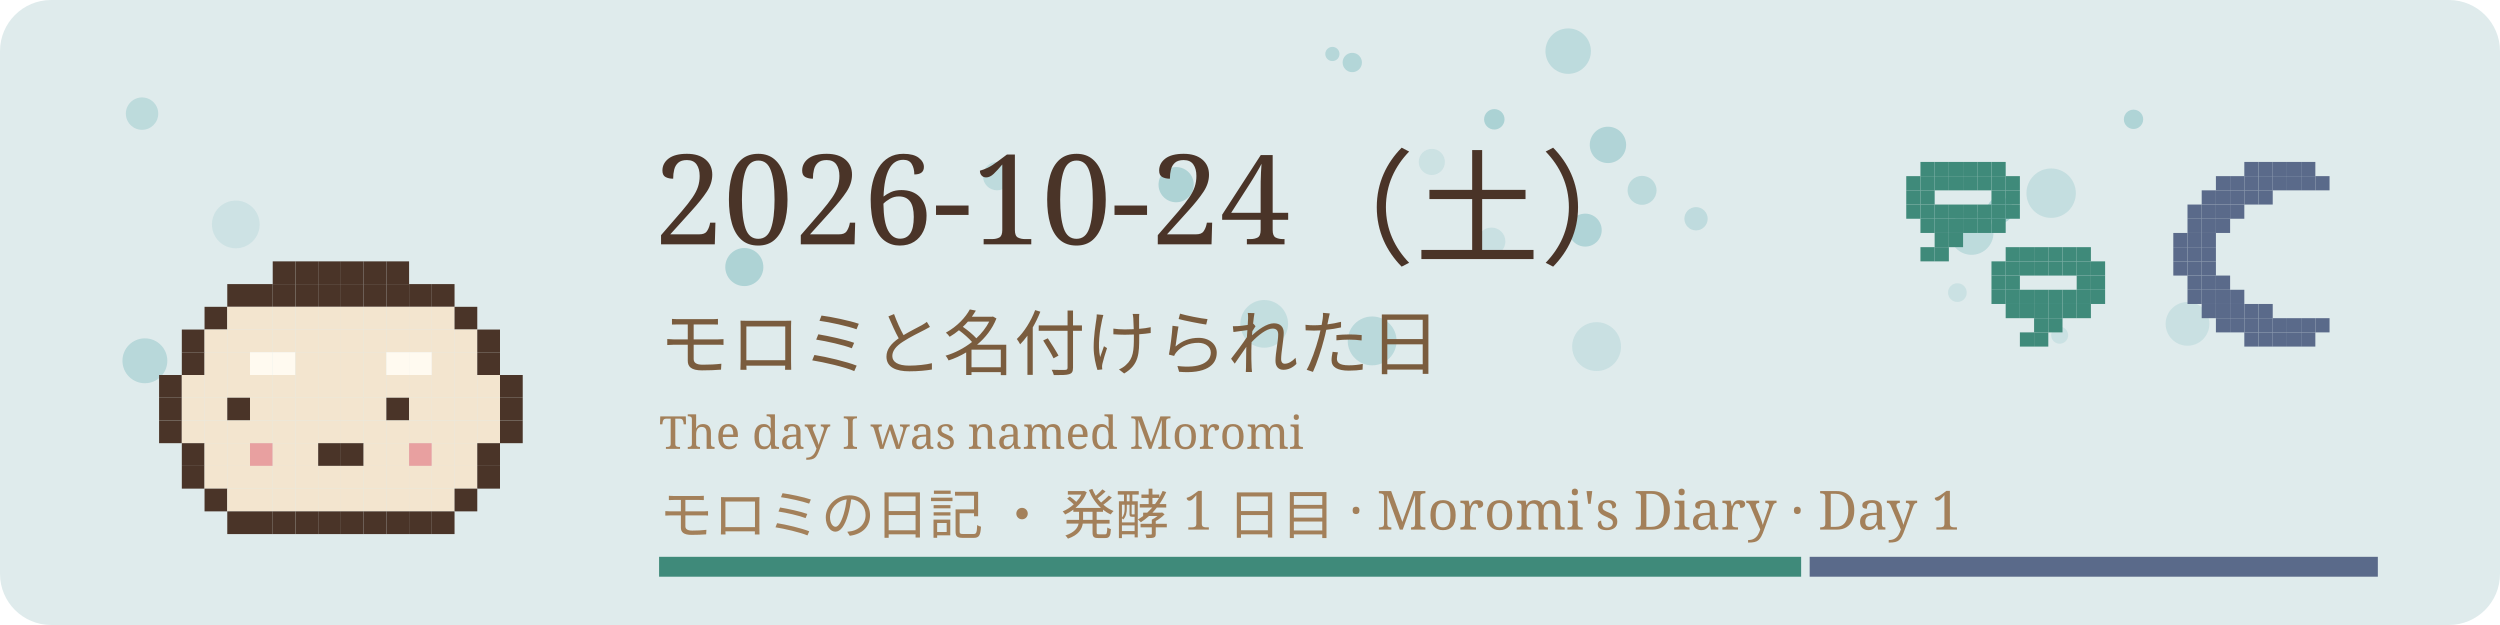
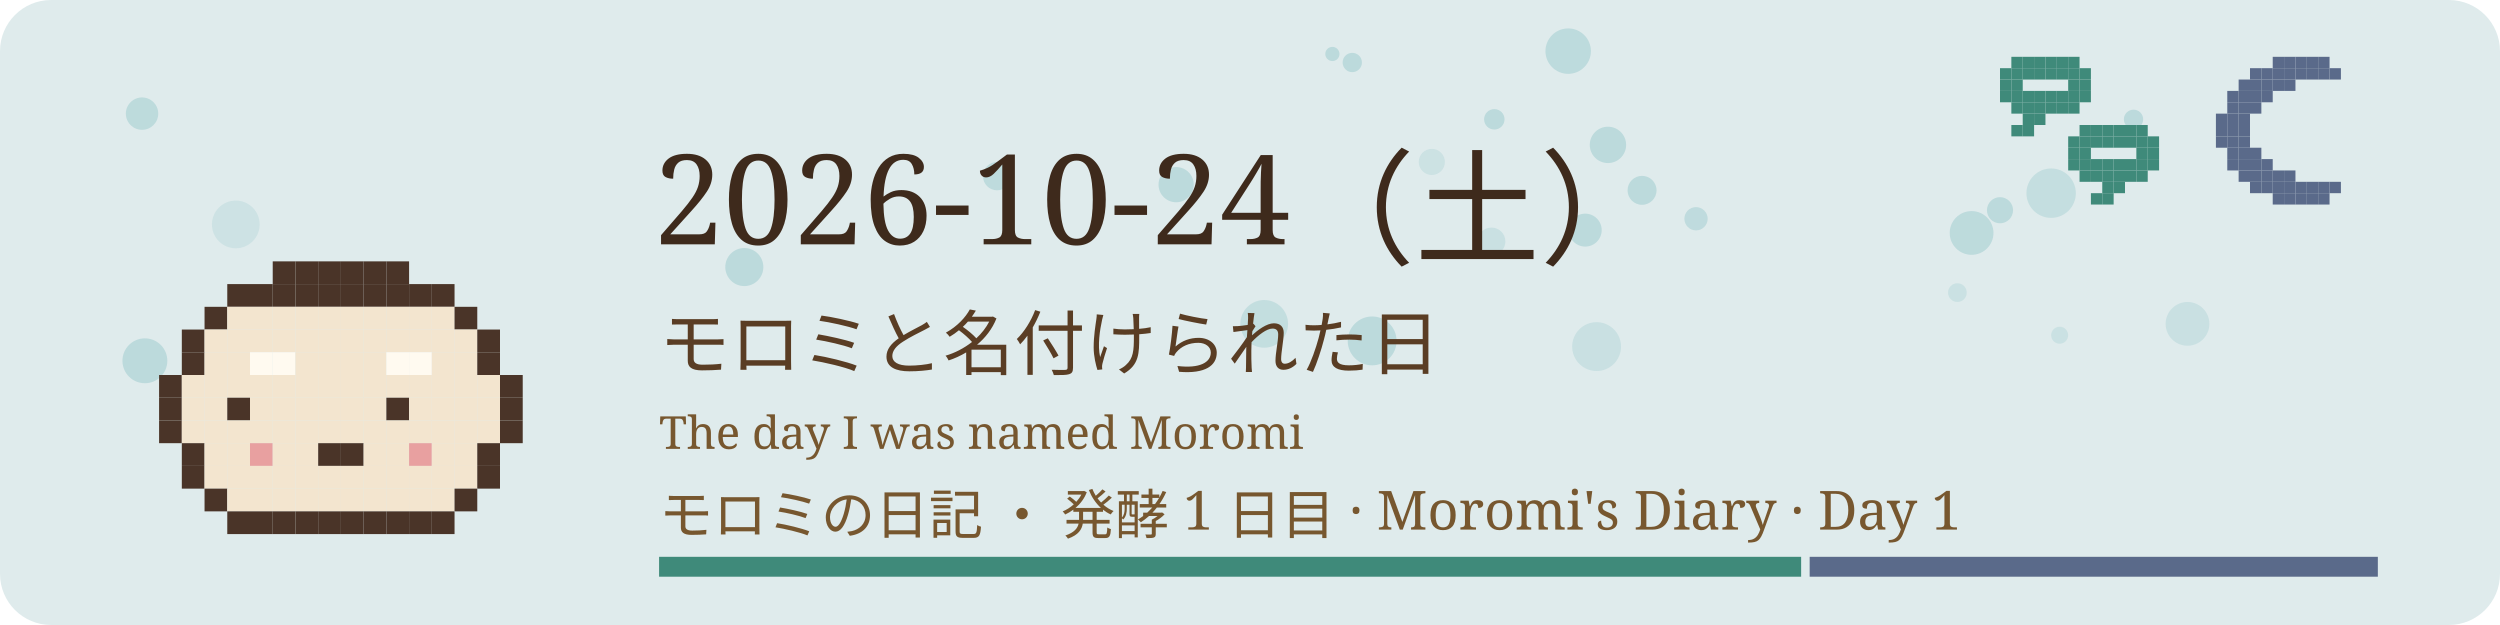
<svg xmlns="http://www.w3.org/2000/svg" width="880" height="220" viewBox="0 0 880 220">
  <rect width="880" height="220" rx="18" fill="#dfebec" />
  <circle cx="689" cy="103" r="3.3" fill="#99c9cc" opacity="0.29" />
  <circle cx="694" cy="82" r="7.7" fill="#99c9cc" opacity="0.49" />
  <circle cx="83" cy="79" r="8.4" fill="#99c9cc" opacity="0.26" />
  <circle cx="562" cy="122" r="8.6" fill="#99c9cc" opacity="0.32" />
-   <circle cx="558" cy="81" r="5.8" fill="#99c9cc" opacity="0.67" />
-   <circle cx="483" cy="120" r="8.6" fill="#99c9cc" opacity="0.53" />
+   <circle cx="558" cy="81" r="5.8" fill="#99c9cc" opacity="0.50" />
+   <circle cx="483" cy="120" r="8.6" fill="#99c9cc" opacity="0.50" />
  <circle cx="504" cy="57" r="4.6" fill="#99c9cc" opacity="0.28" />
-   <circle cx="262" cy="94" r="6.7" fill="#99c9cc" opacity="0.71" />
+   <circle cx="262" cy="94" r="6.7" fill="#99c9cc" opacity="0.50" />
  <circle cx="597" cy="77" r="4.1" fill="#99c9cc" opacity="0.46" />
-   <circle cx="566" cy="51" r="6.4" fill="#99c9cc" opacity="0.66" />
+   <circle cx="566" cy="51" r="6.4" fill="#99c9cc" opacity="0.50" />
  <circle cx="50" cy="40" r="5.7" fill="#99c9cc" opacity="0.49" />
  <circle cx="445" cy="114" r="8.4" fill="#99c9cc" opacity="0.39" />
-   <circle cx="51" cy="127" r="7.9" fill="#99c9cc" opacity="0.56" />
-   <circle cx="704" cy="74" r="4.6" fill="#99c9cc" opacity="0.71" />
+   <circle cx="51" cy="127" r="7.9" fill="#99c9cc" opacity="0.50" />
+   <circle cx="704" cy="74" r="4.6" fill="#99c9cc" opacity="0.50" />
  <circle cx="552" cy="18" r="8.0" fill="#99c9cc" opacity="0.48" />
-   <circle cx="414" cy="65" r="6.2" fill="#99c9cc" opacity="0.71" />
-   <circle cx="469" cy="19" r="2.5" fill="#99c9cc" opacity="0.59" />
-   <circle cx="751" cy="42" r="3.4" fill="#99c9cc" opacity="0.69" />
+   <circle cx="414" cy="65" r="6.2" fill="#99c9cc" opacity="0.50" />
+   <circle cx="469" cy="19" r="2.5" fill="#99c9cc" opacity="0.50" />
+   <circle cx="751" cy="42" r="3.4" fill="#99c9cc" opacity="0.50" />
  <circle cx="525" cy="85" r="4.9" fill="#99c9cc" opacity="0.32" />
-   <circle cx="526" cy="42" r="3.6" fill="#99c9cc" opacity="0.74" />
+   <circle cx="526" cy="42" r="3.6" fill="#99c9cc" opacity="0.50" />
  <circle cx="770" cy="114" r="7.7" fill="#99c9cc" opacity="0.32" />
  <circle cx="725" cy="118" r="3.0" fill="#99c9cc" opacity="0.29" />
  <circle cx="578" cy="67" r="5.1" fill="#99c9cc" opacity="0.50" />
-   <circle cx="476" cy="22" r="3.4" fill="#99c9cc" opacity="0.63" />
+   <circle cx="476" cy="22" r="3.4" fill="#99c9cc" opacity="0.50" />
  <circle cx="351" cy="62" r="5.0" fill="#99c9cc" opacity="0.47" />
  <circle cx="722" cy="68" r="8.7" fill="#99c9cc" opacity="0.38" />
+   <rect x="708" y="20" width="4" height="4" fill="#3f8a7a" />
+   <rect x="712" y="20" width="4" height="4" fill="#3f8a7a" />
+   <rect x="716" y="20" width="4" height="4" fill="#3f8a7a" />
+   <rect x="720" y="20" width="4" height="4" fill="#3f8a7a" />
+   <rect x="724" y="20" width="4" height="4" fill="#3f8a7a" />
+   <rect x="728" y="20" width="4" height="4" fill="#3f8a7a" />
+   <rect x="704" y="24" width="4" height="4" fill="#3f8a7a" />
+   <rect x="708" y="24" width="4" height="4" fill="#3f8a7a" />
+   <rect x="712" y="24" width="4" height="4" fill="#3f8a7a" />
+   <rect x="716" y="24" width="4" height="4" fill="#3f8a7a" />
+   <rect x="720" y="24" width="4" height="4" fill="#3f8a7a" />
+   <rect x="724" y="24" width="4" height="4" fill="#3f8a7a" />
+   <rect x="728" y="24" width="4" height="4" fill="#3f8a7a" />
+   <rect x="732" y="24" width="4" height="4" fill="#3f8a7a" />
+   <rect x="704" y="28" width="4" height="4" fill="#3f8a7a" />
+   <rect x="708" y="28" width="4" height="4" fill="#3f8a7a" />
+   <rect x="728" y="28" width="4" height="4" fill="#3f8a7a" />
+   <rect x="732" y="28" width="4" height="4" fill="#3f8a7a" />
+   <rect x="704" y="32" width="4" height="4" fill="#3f8a7a" />
+   <rect x="708" y="32" width="4" height="4" fill="#3f8a7a" />
+   <rect x="712" y="32" width="4" height="4" fill="#3f8a7a" />
+   <rect x="716" y="32" width="4" height="4" fill="#3f8a7a" />
+   <rect x="720" y="32" width="4" height="4" fill="#3f8a7a" />
+   <rect x="724" y="32" width="4" height="4" fill="#3f8a7a" />
+   <rect x="728" y="32" width="4" height="4" fill="#3f8a7a" />
+   <rect x="732" y="32" width="4" height="4" fill="#3f8a7a" />
+   <rect x="708" y="36" width="4" height="4" fill="#3f8a7a" />
+   <rect x="712" y="36" width="4" height="4" fill="#3f8a7a" />
+   <rect x="716" y="36" width="4" height="4" fill="#3f8a7a" />
+   <rect x="720" y="36" width="4" height="4" fill="#3f8a7a" />
+   <rect x="724" y="36" width="4" height="4" fill="#3f8a7a" />
+   <rect x="728" y="36" width="4" height="4" fill="#3f8a7a" />
+   <rect x="712" y="40" width="4" height="4" fill="#3f8a7a" />
+   <rect x="716" y="40" width="4" height="4" fill="#3f8a7a" />
+   <rect x="708" y="44" width="4" height="4" fill="#3f8a7a" />
+   <rect x="712" y="44" width="4" height="4" fill="#3f8a7a" />
+   <rect x="732" y="44" width="4" height="4" fill="#3f8a7a" />
+   <rect x="736" y="44" width="4" height="4" fill="#3f8a7a" />
+   <rect x="740" y="44" width="4" height="4" fill="#3f8a7a" />
+   <rect x="744" y="44" width="4" height="4" fill="#3f8a7a" />
+   <rect x="748" y="44" width="4" height="4" fill="#3f8a7a" />
+   <rect x="752" y="44" width="4" height="4" fill="#3f8a7a" />
+   <rect x="728" y="48" width="4" height="4" fill="#3f8a7a" />
+   <rect x="732" y="48" width="4" height="4" fill="#3f8a7a" />
+   <rect x="736" y="48" width="4" height="4" fill="#3f8a7a" />
+   <rect x="740" y="48" width="4" height="4" fill="#3f8a7a" />
+   <rect x="744" y="48" width="4" height="4" fill="#3f8a7a" />
+   <rect x="748" y="48" width="4" height="4" fill="#3f8a7a" />
+   <rect x="752" y="48" width="4" height="4" fill="#3f8a7a" />
+   <rect x="756" y="48" width="4" height="4" fill="#3f8a7a" />
+   <rect x="728" y="52" width="4" height="4" fill="#3f8a7a" />
+   <rect x="732" y="52" width="4" height="4" fill="#3f8a7a" />
+   <rect x="752" y="52" width="4" height="4" fill="#3f8a7a" />
+   <rect x="756" y="52" width="4" height="4" fill="#3f8a7a" />
+   <rect x="728" y="56" width="4" height="4" fill="#3f8a7a" />
+   <rect x="732" y="56" width="4" height="4" fill="#3f8a7a" />
+   <rect x="736" y="56" width="4" height="4" fill="#3f8a7a" />
+   <rect x="740" y="56" width="4" height="4" fill="#3f8a7a" />
+   <rect x="744" y="56" width="4" height="4" fill="#3f8a7a" />
+   <rect x="748" y="56" width="4" height="4" fill="#3f8a7a" />
+   <rect x="752" y="56" width="4" height="4" fill="#3f8a7a" />
+   <rect x="756" y="56" width="4" height="4" fill="#3f8a7a" />
+   <rect x="732" y="60" width="4" height="4" fill="#3f8a7a" />
+   <rect x="736" y="60" width="4" height="4" fill="#3f8a7a" />
+   <rect x="740" y="60" width="4" height="4" fill="#3f8a7a" />
+   <rect x="744" y="60" width="4" height="4" fill="#3f8a7a" />
+   <rect x="748" y="60" width="4" height="4" fill="#3f8a7a" />
+   <rect x="752" y="60" width="4" height="4" fill="#3f8a7a" />
+   <rect x="740" y="64" width="4" height="4" fill="#3f8a7a" />
+   <rect x="744" y="64" width="4" height="4" fill="#3f8a7a" />
+   <rect x="736" y="68" width="4" height="4" fill="#3f8a7a" />
+   <rect x="740" y="68" width="4" height="4" fill="#3f8a7a" />
+   <rect x="800" y="20" width="4" height="4" fill="#5a6a8a" />
+   <rect x="804" y="20" width="4" height="4" fill="#5a6a8a" />
+   <rect x="808" y="20" width="4" height="4" fill="#5a6a8a" />
+   <rect x="812" y="20" width="4" height="4" fill="#5a6a8a" />
+   <rect x="816" y="20" width="4" height="4" fill="#5a6a8a" />
+   <rect x="792" y="24" width="4" height="4" fill="#5a6a8a" />
+   <rect x="796" y="24" width="4" height="4" fill="#5a6a8a" />
+   <rect x="800" y="24" width="4" height="4" fill="#5a6a8a" />
+   <rect x="804" y="24" width="4" height="4" fill="#5a6a8a" />
+   <rect x="808" y="24" width="4" height="4" fill="#5a6a8a" />
+   <rect x="812" y="24" width="4" height="4" fill="#5a6a8a" />
+   <rect x="816" y="24" width="4" height="4" fill="#5a6a8a" />
+   <rect x="820" y="24" width="4" height="4" fill="#5a6a8a" />
+   <rect x="788" y="28" width="4" height="4" fill="#5a6a8a" />
+   <rect x="792" y="28" width="4" height="4" fill="#5a6a8a" />
+   <rect x="796" y="28" width="4" height="4" fill="#5a6a8a" />
+   <rect x="800" y="28" width="4" height="4" fill="#5a6a8a" />
+   <rect x="804" y="28" width="4" height="4" fill="#5a6a8a" />
+   <rect x="784" y="32" width="4" height="4" fill="#5a6a8a" />
+   <rect x="788" y="32" width="4" height="4" fill="#5a6a8a" />
+   <rect x="792" y="32" width="4" height="4" fill="#5a6a8a" />
+   <rect x="796" y="32" width="4" height="4" fill="#5a6a8a" />
+   <rect x="784" y="36" width="4" height="4" fill="#5a6a8a" />
+   <rect x="788" y="36" width="4" height="4" fill="#5a6a8a" />
+   <rect x="792" y="36" width="4" height="4" fill="#5a6a8a" />
+   <rect x="780" y="40" width="4" height="4" fill="#5a6a8a" />
+   <rect x="784" y="40" width="4" height="4" fill="#5a6a8a" />
+   <rect x="788" y="40" width="4" height="4" fill="#5a6a8a" />
+   <rect x="780" y="44" width="4" height="4" fill="#5a6a8a" />
+   <rect x="784" y="44" width="4" height="4" fill="#5a6a8a" />
+   <rect x="788" y="44" width="4" height="4" fill="#5a6a8a" />
+   <rect x="780" y="48" width="4" height="4" fill="#5a6a8a" />
+   <rect x="784" y="48" width="4" height="4" fill="#5a6a8a" />
+   <rect x="788" y="48" width="4" height="4" fill="#5a6a8a" />
+   <rect x="784" y="52" width="4" height="4" fill="#5a6a8a" />
+   <rect x="788" y="52" width="4" height="4" fill="#5a6a8a" />
+   <rect x="792" y="52" width="4" height="4" fill="#5a6a8a" />
+   <rect x="784" y="56" width="4" height="4" fill="#5a6a8a" />
+   <rect x="788" y="56" width="4" height="4" fill="#5a6a8a" />
+   <rect x="792" y="56" width="4" height="4" fill="#5a6a8a" />
+   <rect x="796" y="56" width="4" height="4" fill="#5a6a8a" />
+   <rect x="788" y="60" width="4" height="4" fill="#5a6a8a" />
+   <rect x="792" y="60" width="4" height="4" fill="#5a6a8a" />
+   <rect x="796" y="60" width="4" height="4" fill="#5a6a8a" />
+   <rect x="800" y="60" width="4" height="4" fill="#5a6a8a" />
+   <rect x="804" y="60" width="4" height="4" fill="#5a6a8a" />
+   <rect x="792" y="64" width="4" height="4" fill="#5a6a8a" />
+   <rect x="796" y="64" width="4" height="4" fill="#5a6a8a" />
+   <rect x="800" y="64" width="4" height="4" fill="#5a6a8a" />
+   <rect x="804" y="64" width="4" height="4" fill="#5a6a8a" />
+   <rect x="808" y="64" width="4" height="4" fill="#5a6a8a" />
+   <rect x="812" y="64" width="4" height="4" fill="#5a6a8a" />
+   <rect x="816" y="64" width="4" height="4" fill="#5a6a8a" />
+   <rect x="820" y="64" width="4" height="4" fill="#5a6a8a" />
+   <rect x="800" y="68" width="4" height="4" fill="#5a6a8a" />
+   <rect x="804" y="68" width="4" height="4" fill="#5a6a8a" />
+   <rect x="808" y="68" width="4" height="4" fill="#5a6a8a" />
+   <rect x="812" y="68" width="4" height="4" fill="#5a6a8a" />
+   <rect x="816" y="68" width="4" height="4" fill="#5a6a8a" />
  <rect x="96" y="92" width="8" height="8" fill="#4a3428" />
  <rect x="104" y="92" width="8" height="8" fill="#4a3428" />
  <rect x="112" y="92" width="8" height="8" fill="#4a3428" />
  <rect x="120" y="92" width="8" height="8" fill="#4a3428" />
  <rect x="128" y="92" width="8" height="8" fill="#4a3428" />
  <rect x="136" y="92" width="8" height="8" fill="#4a3428" />
  <rect x="80" y="100" width="8" height="8" fill="#4a3428" />
  <rect x="88" y="100" width="8" height="8" fill="#4a3428" />
  <rect x="96" y="100" width="8" height="8" fill="#4a3428" />
  <rect x="104" y="100" width="8" height="8" fill="#4a3428" />
  <rect x="112" y="100" width="8" height="8" fill="#4a3428" />
  <rect x="120" y="100" width="8" height="8" fill="#4a3428" />
  <rect x="128" y="100" width="8" height="8" fill="#4a3428" />
  <rect x="136" y="100" width="8" height="8" fill="#4a3428" />
  <rect x="144" y="100" width="8" height="8" fill="#4a3428" />
  <rect x="152" y="100" width="8" height="8" fill="#4a3428" />
  <rect x="72" y="108" width="8" height="8" fill="#4a3428" />
  <rect x="80" y="108" width="8" height="8" fill="#f3e5cf" />
  <rect x="88" y="108" width="8" height="8" fill="#f3e5cf" />
  <rect x="96" y="108" width="8" height="8" fill="#f3e5cf" />
  <rect x="104" y="108" width="8" height="8" fill="#f3e5cf" />
  <rect x="112" y="108" width="8" height="8" fill="#f3e5cf" />
  <rect x="120" y="108" width="8" height="8" fill="#f3e5cf" />
  <rect x="128" y="108" width="8" height="8" fill="#f3e5cf" />
  <rect x="136" y="108" width="8" height="8" fill="#f3e5cf" />
  <rect x="144" y="108" width="8" height="8" fill="#f3e5cf" />
  <rect x="152" y="108" width="8" height="8" fill="#f3e5cf" />
  <rect x="160" y="108" width="8" height="8" fill="#4a3428" />
  <rect x="64" y="116" width="8" height="8" fill="#4a3428" />
  <rect x="72" y="116" width="8" height="8" fill="#f3e5cf" />
  <rect x="80" y="116" width="8" height="8" fill="#f3e5cf" />
  <rect x="88" y="116" width="8" height="8" fill="#f3e5cf" />
  <rect x="96" y="116" width="8" height="8" fill="#f3e5cf" />
  <rect x="104" y="116" width="8" height="8" fill="#f3e5cf" />
  <rect x="112" y="116" width="8" height="8" fill="#f3e5cf" />
  <rect x="120" y="116" width="8" height="8" fill="#f3e5cf" />
  <rect x="128" y="116" width="8" height="8" fill="#f3e5cf" />
  <rect x="136" y="116" width="8" height="8" fill="#f3e5cf" />
  <rect x="144" y="116" width="8" height="8" fill="#f3e5cf" />
  <rect x="152" y="116" width="8" height="8" fill="#f3e5cf" />
  <rect x="160" y="116" width="8" height="8" fill="#f3e5cf" />
  <rect x="168" y="116" width="8" height="8" fill="#4a3428" />
  <rect x="64" y="124" width="8" height="8" fill="#4a3428" />
  <rect x="72" y="124" width="8" height="8" fill="#f3e5cf" />
  <rect x="80" y="124" width="8" height="8" fill="#f3e5cf" />
  <rect x="88" y="124" width="8" height="8" fill="#fffaf0" />
  <rect x="96" y="124" width="8" height="8" fill="#fffaf0" />
  <rect x="104" y="124" width="8" height="8" fill="#f3e5cf" />
  <rect x="112" y="124" width="8" height="8" fill="#f3e5cf" />
  <rect x="120" y="124" width="8" height="8" fill="#f3e5cf" />
  <rect x="128" y="124" width="8" height="8" fill="#f3e5cf" />
  <rect x="136" y="124" width="8" height="8" fill="#fffaf0" />
  <rect x="144" y="124" width="8" height="8" fill="#fffaf0" />
  <rect x="152" y="124" width="8" height="8" fill="#f3e5cf" />
  <rect x="160" y="124" width="8" height="8" fill="#f3e5cf" />
  <rect x="168" y="124" width="8" height="8" fill="#4a3428" />
  <rect x="56" y="132" width="8" height="8" fill="#4a3428" />
  <rect x="64" y="132" width="8" height="8" fill="#f3e5cf" />
  <rect x="72" y="132" width="8" height="8" fill="#f3e5cf" />
  <rect x="80" y="132" width="8" height="8" fill="#f3e5cf" />
  <rect x="88" y="132" width="8" height="8" fill="#f3e5cf" />
  <rect x="96" y="132" width="8" height="8" fill="#f3e5cf" />
  <rect x="104" y="132" width="8" height="8" fill="#f3e5cf" />
  <rect x="112" y="132" width="8" height="8" fill="#f3e5cf" />
  <rect x="120" y="132" width="8" height="8" fill="#f3e5cf" />
  <rect x="128" y="132" width="8" height="8" fill="#f3e5cf" />
  <rect x="136" y="132" width="8" height="8" fill="#f3e5cf" />
  <rect x="144" y="132" width="8" height="8" fill="#f3e5cf" />
  <rect x="152" y="132" width="8" height="8" fill="#f3e5cf" />
  <rect x="160" y="132" width="8" height="8" fill="#f3e5cf" />
  <rect x="168" y="132" width="8" height="8" fill="#f3e5cf" />
  <rect x="176" y="132" width="8" height="8" fill="#4a3428" />
  <rect x="56" y="140" width="8" height="8" fill="#4a3428" />
  <rect x="64" y="140" width="8" height="8" fill="#f3e5cf" />
  <rect x="72" y="140" width="8" height="8" fill="#f3e5cf" />
  <rect x="80" y="140" width="8" height="8" fill="#4a3428" />
  <rect x="88" y="140" width="8" height="8" fill="#f3e5cf" />
  <rect x="96" y="140" width="8" height="8" fill="#f3e5cf" />
  <rect x="104" y="140" width="8" height="8" fill="#f3e5cf" />
  <rect x="112" y="140" width="8" height="8" fill="#f3e5cf" />
  <rect x="120" y="140" width="8" height="8" fill="#f3e5cf" />
  <rect x="128" y="140" width="8" height="8" fill="#f3e5cf" />
  <rect x="136" y="140" width="8" height="8" fill="#4a3428" />
  <rect x="144" y="140" width="8" height="8" fill="#f3e5cf" />
  <rect x="152" y="140" width="8" height="8" fill="#f3e5cf" />
  <rect x="160" y="140" width="8" height="8" fill="#f3e5cf" />
  <rect x="168" y="140" width="8" height="8" fill="#f3e5cf" />
  <rect x="176" y="140" width="8" height="8" fill="#4a3428" />
  <rect x="56" y="148" width="8" height="8" fill="#4a3428" />
  <rect x="64" y="148" width="8" height="8" fill="#f3e5cf" />
  <rect x="72" y="148" width="8" height="8" fill="#f3e5cf" />
  <rect x="80" y="148" width="8" height="8" fill="#f3e5cf" />
  <rect x="88" y="148" width="8" height="8" fill="#f3e5cf" />
  <rect x="96" y="148" width="8" height="8" fill="#f3e5cf" />
  <rect x="104" y="148" width="8" height="8" fill="#f3e5cf" />
  <rect x="112" y="148" width="8" height="8" fill="#f3e5cf" />
  <rect x="120" y="148" width="8" height="8" fill="#f3e5cf" />
  <rect x="128" y="148" width="8" height="8" fill="#f3e5cf" />
  <rect x="136" y="148" width="8" height="8" fill="#f3e5cf" />
  <rect x="144" y="148" width="8" height="8" fill="#f3e5cf" />
  <rect x="152" y="148" width="8" height="8" fill="#f3e5cf" />
  <rect x="160" y="148" width="8" height="8" fill="#f3e5cf" />
  <rect x="168" y="148" width="8" height="8" fill="#f3e5cf" />
  <rect x="176" y="148" width="8" height="8" fill="#4a3428" />
  <rect x="64" y="156" width="8" height="8" fill="#4a3428" />
  <rect x="72" y="156" width="8" height="8" fill="#f3e5cf" />
  <rect x="80" y="156" width="8" height="8" fill="#f3e5cf" />
  <rect x="88" y="156" width="8" height="8" fill="#e8a0a0" />
  <rect x="96" y="156" width="8" height="8" fill="#f3e5cf" />
  <rect x="104" y="156" width="8" height="8" fill="#f3e5cf" />
  <rect x="112" y="156" width="8" height="8" fill="#4a3428" />
  <rect x="120" y="156" width="8" height="8" fill="#4a3428" />
  <rect x="128" y="156" width="8" height="8" fill="#f3e5cf" />
  <rect x="136" y="156" width="8" height="8" fill="#f3e5cf" />
  <rect x="144" y="156" width="8" height="8" fill="#e8a0a0" />
  <rect x="152" y="156" width="8" height="8" fill="#f3e5cf" />
  <rect x="160" y="156" width="8" height="8" fill="#f3e5cf" />
  <rect x="168" y="156" width="8" height="8" fill="#4a3428" />
  <rect x="64" y="164" width="8" height="8" fill="#4a3428" />
  <rect x="72" y="164" width="8" height="8" fill="#f3e5cf" />
  <rect x="80" y="164" width="8" height="8" fill="#f3e5cf" />
  <rect x="88" y="164" width="8" height="8" fill="#f3e5cf" />
  <rect x="96" y="164" width="8" height="8" fill="#f3e5cf" />
  <rect x="104" y="164" width="8" height="8" fill="#f3e5cf" />
  <rect x="112" y="164" width="8" height="8" fill="#f3e5cf" />
  <rect x="120" y="164" width="8" height="8" fill="#f3e5cf" />
  <rect x="128" y="164" width="8" height="8" fill="#f3e5cf" />
  <rect x="136" y="164" width="8" height="8" fill="#f3e5cf" />
  <rect x="144" y="164" width="8" height="8" fill="#f3e5cf" />
  <rect x="152" y="164" width="8" height="8" fill="#f3e5cf" />
  <rect x="160" y="164" width="8" height="8" fill="#f3e5cf" />
  <rect x="168" y="164" width="8" height="8" fill="#4a3428" />
  <rect x="72" y="172" width="8" height="8" fill="#4a3428" />
  <rect x="80" y="172" width="8" height="8" fill="#f3e5cf" />
  <rect x="88" y="172" width="8" height="8" fill="#f3e5cf" />
  <rect x="96" y="172" width="8" height="8" fill="#f3e5cf" />
  <rect x="104" y="172" width="8" height="8" fill="#f3e5cf" />
  <rect x="112" y="172" width="8" height="8" fill="#f3e5cf" />
  <rect x="120" y="172" width="8" height="8" fill="#f3e5cf" />
  <rect x="128" y="172" width="8" height="8" fill="#f3e5cf" />
  <rect x="136" y="172" width="8" height="8" fill="#f3e5cf" />
  <rect x="144" y="172" width="8" height="8" fill="#f3e5cf" />
  <rect x="152" y="172" width="8" height="8" fill="#f3e5cf" />
  <rect x="160" y="172" width="8" height="8" fill="#4a3428" />
  <rect x="80" y="180" width="8" height="8" fill="#4a3428" />
  <rect x="88" y="180" width="8" height="8" fill="#4a3428" />
  <rect x="96" y="180" width="8" height="8" fill="#4a3428" />
  <rect x="104" y="180" width="8" height="8" fill="#4a3428" />
  <rect x="112" y="180" width="8" height="8" fill="#4a3428" />
  <rect x="120" y="180" width="8" height="8" fill="#4a3428" />
  <rect x="128" y="180" width="8" height="8" fill="#4a3428" />
  <rect x="136" y="180" width="8" height="8" fill="#4a3428" />
  <rect x="144" y="180" width="8" height="8" fill="#4a3428" />
  <rect x="152" y="180" width="8" height="8" fill="#4a3428" />
-   <text x="230" y="86" font-family="serif" font-size="44" fill="#4a3428">2026-10-24（土）</text>
-   <text x="232" y="130" font-family="serif" font-size="25" fill="#7a5c3e">モロミと名付けられた日</text>
-   <text x="232" y="158" font-family="serif" font-size="16" fill="#a3805a">The day I was named Moromi</text>
-   <text x="232" y="188" font-family="serif" font-size="19" fill="#a3805a">モロミの日記 ・ 発酵 1 日目 · Moromi's Diary · Day 1</text>
-   <rect x="676" y="57" width="5" height="5" fill="#3f8a7a" />
-   <rect x="681" y="57" width="5" height="5" fill="#3f8a7a" />
-   <rect x="686" y="57" width="5" height="5" fill="#3f8a7a" />
-   <rect x="691" y="57" width="5" height="5" fill="#3f8a7a" />
-   <rect x="696" y="57" width="5" height="5" fill="#3f8a7a" />
-   <rect x="701" y="57" width="5" height="5" fill="#3f8a7a" />
-   <rect x="671" y="62" width="5" height="5" fill="#3f8a7a" />
-   <rect x="676" y="62" width="5" height="5" fill="#3f8a7a" />
-   <rect x="681" y="62" width="5" height="5" fill="#3f8a7a" />
-   <rect x="686" y="62" width="5" height="5" fill="#3f8a7a" />
-   <rect x="691" y="62" width="5" height="5" fill="#3f8a7a" />
-   <rect x="696" y="62" width="5" height="5" fill="#3f8a7a" />
-   <rect x="701" y="62" width="5" height="5" fill="#3f8a7a" />
-   <rect x="706" y="62" width="5" height="5" fill="#3f8a7a" />
-   <rect x="671" y="67" width="5" height="5" fill="#3f8a7a" />
-   <rect x="676" y="67" width="5" height="5" fill="#3f8a7a" />
-   <rect x="701" y="67" width="5" height="5" fill="#3f8a7a" />
-   <rect x="706" y="67" width="5" height="5" fill="#3f8a7a" />
-   <rect x="671" y="72" width="5" height="5" fill="#3f8a7a" />
-   <rect x="676" y="72" width="5" height="5" fill="#3f8a7a" />
-   <rect x="681" y="72" width="5" height="5" fill="#3f8a7a" />
-   <rect x="686" y="72" width="5" height="5" fill="#3f8a7a" />
-   <rect x="691" y="72" width="5" height="5" fill="#3f8a7a" />
-   <rect x="696" y="72" width="5" height="5" fill="#3f8a7a" />
-   <rect x="701" y="72" width="5" height="5" fill="#3f8a7a" />
-   <rect x="706" y="72" width="5" height="5" fill="#3f8a7a" />
-   <rect x="676" y="77" width="5" height="5" fill="#3f8a7a" />
-   <rect x="681" y="77" width="5" height="5" fill="#3f8a7a" />
-   <rect x="686" y="77" width="5" height="5" fill="#3f8a7a" />
-   <rect x="691" y="77" width="5" height="5" fill="#3f8a7a" />
-   <rect x="696" y="77" width="5" height="5" fill="#3f8a7a" />
-   <rect x="701" y="77" width="5" height="5" fill="#3f8a7a" />
-   <rect x="681" y="82" width="5" height="5" fill="#3f8a7a" />
-   <rect x="686" y="82" width="5" height="5" fill="#3f8a7a" />
-   <rect x="676" y="87" width="5" height="5" fill="#3f8a7a" />
-   <rect x="681" y="87" width="5" height="5" fill="#3f8a7a" />
-   <rect x="706" y="87" width="5" height="5" fill="#3f8a7a" />
-   <rect x="711" y="87" width="5" height="5" fill="#3f8a7a" />
-   <rect x="716" y="87" width="5" height="5" fill="#3f8a7a" />
-   <rect x="721" y="87" width="5" height="5" fill="#3f8a7a" />
-   <rect x="726" y="87" width="5" height="5" fill="#3f8a7a" />
-   <rect x="731" y="87" width="5" height="5" fill="#3f8a7a" />
-   <rect x="701" y="92" width="5" height="5" fill="#3f8a7a" />
-   <rect x="706" y="92" width="5" height="5" fill="#3f8a7a" />
-   <rect x="711" y="92" width="5" height="5" fill="#3f8a7a" />
-   <rect x="716" y="92" width="5" height="5" fill="#3f8a7a" />
-   <rect x="721" y="92" width="5" height="5" fill="#3f8a7a" />
-   <rect x="726" y="92" width="5" height="5" fill="#3f8a7a" />
-   <rect x="731" y="92" width="5" height="5" fill="#3f8a7a" />
-   <rect x="736" y="92" width="5" height="5" fill="#3f8a7a" />
-   <rect x="701" y="97" width="5" height="5" fill="#3f8a7a" />
-   <rect x="706" y="97" width="5" height="5" fill="#3f8a7a" />
-   <rect x="731" y="97" width="5" height="5" fill="#3f8a7a" />
-   <rect x="736" y="97" width="5" height="5" fill="#3f8a7a" />
-   <rect x="701" y="102" width="5" height="5" fill="#3f8a7a" />
-   <rect x="706" y="102" width="5" height="5" fill="#3f8a7a" />
-   <rect x="711" y="102" width="5" height="5" fill="#3f8a7a" />
-   <rect x="716" y="102" width="5" height="5" fill="#3f8a7a" />
-   <rect x="721" y="102" width="5" height="5" fill="#3f8a7a" />
-   <rect x="726" y="102" width="5" height="5" fill="#3f8a7a" />
-   <rect x="731" y="102" width="5" height="5" fill="#3f8a7a" />
-   <rect x="736" y="102" width="5" height="5" fill="#3f8a7a" />
-   <rect x="706" y="107" width="5" height="5" fill="#3f8a7a" />
-   <rect x="711" y="107" width="5" height="5" fill="#3f8a7a" />
-   <rect x="716" y="107" width="5" height="5" fill="#3f8a7a" />
-   <rect x="721" y="107" width="5" height="5" fill="#3f8a7a" />
-   <rect x="726" y="107" width="5" height="5" fill="#3f8a7a" />
-   <rect x="731" y="107" width="5" height="5" fill="#3f8a7a" />
-   <rect x="716" y="112" width="5" height="5" fill="#3f8a7a" />
-   <rect x="721" y="112" width="5" height="5" fill="#3f8a7a" />
-   <rect x="711" y="117" width="5" height="5" fill="#3f8a7a" />
-   <rect x="716" y="117" width="5" height="5" fill="#3f8a7a" />
-   <rect x="790" y="57" width="5" height="5" fill="#5a6a8a" />
-   <rect x="795" y="57" width="5" height="5" fill="#5a6a8a" />
-   <rect x="800" y="57" width="5" height="5" fill="#5a6a8a" />
-   <rect x="805" y="57" width="5" height="5" fill="#5a6a8a" />
-   <rect x="810" y="57" width="5" height="5" fill="#5a6a8a" />
-   <rect x="780" y="62" width="5" height="5" fill="#5a6a8a" />
-   <rect x="785" y="62" width="5" height="5" fill="#5a6a8a" />
-   <rect x="790" y="62" width="5" height="5" fill="#5a6a8a" />
-   <rect x="795" y="62" width="5" height="5" fill="#5a6a8a" />
-   <rect x="800" y="62" width="5" height="5" fill="#5a6a8a" />
-   <rect x="805" y="62" width="5" height="5" fill="#5a6a8a" />
-   <rect x="810" y="62" width="5" height="5" fill="#5a6a8a" />
-   <rect x="815" y="62" width="5" height="5" fill="#5a6a8a" />
-   <rect x="775" y="67" width="5" height="5" fill="#5a6a8a" />
-   <rect x="780" y="67" width="5" height="5" fill="#5a6a8a" />
-   <rect x="785" y="67" width="5" height="5" fill="#5a6a8a" />
-   <rect x="790" y="67" width="5" height="5" fill="#5a6a8a" />
-   <rect x="795" y="67" width="5" height="5" fill="#5a6a8a" />
-   <rect x="770" y="72" width="5" height="5" fill="#5a6a8a" />
-   <rect x="775" y="72" width="5" height="5" fill="#5a6a8a" />
-   <rect x="780" y="72" width="5" height="5" fill="#5a6a8a" />
-   <rect x="785" y="72" width="5" height="5" fill="#5a6a8a" />
-   <rect x="770" y="77" width="5" height="5" fill="#5a6a8a" />
-   <rect x="775" y="77" width="5" height="5" fill="#5a6a8a" />
-   <rect x="780" y="77" width="5" height="5" fill="#5a6a8a" />
-   <rect x="765" y="82" width="5" height="5" fill="#5a6a8a" />
-   <rect x="770" y="82" width="5" height="5" fill="#5a6a8a" />
-   <rect x="775" y="82" width="5" height="5" fill="#5a6a8a" />
-   <rect x="765" y="87" width="5" height="5" fill="#5a6a8a" />
-   <rect x="770" y="87" width="5" height="5" fill="#5a6a8a" />
-   <rect x="775" y="87" width="5" height="5" fill="#5a6a8a" />
-   <rect x="765" y="92" width="5" height="5" fill="#5a6a8a" />
-   <rect x="770" y="92" width="5" height="5" fill="#5a6a8a" />
-   <rect x="775" y="92" width="5" height="5" fill="#5a6a8a" />
-   <rect x="770" y="97" width="5" height="5" fill="#5a6a8a" />
-   <rect x="775" y="97" width="5" height="5" fill="#5a6a8a" />
-   <rect x="780" y="97" width="5" height="5" fill="#5a6a8a" />
-   <rect x="770" y="102" width="5" height="5" fill="#5a6a8a" />
-   <rect x="775" y="102" width="5" height="5" fill="#5a6a8a" />
-   <rect x="780" y="102" width="5" height="5" fill="#5a6a8a" />
-   <rect x="785" y="102" width="5" height="5" fill="#5a6a8a" />
-   <rect x="775" y="107" width="5" height="5" fill="#5a6a8a" />
-   <rect x="780" y="107" width="5" height="5" fill="#5a6a8a" />
-   <rect x="785" y="107" width="5" height="5" fill="#5a6a8a" />
-   <rect x="790" y="107" width="5" height="5" fill="#5a6a8a" />
-   <rect x="795" y="107" width="5" height="5" fill="#5a6a8a" />
-   <rect x="780" y="112" width="5" height="5" fill="#5a6a8a" />
-   <rect x="785" y="112" width="5" height="5" fill="#5a6a8a" />
-   <rect x="790" y="112" width="5" height="5" fill="#5a6a8a" />
-   <rect x="795" y="112" width="5" height="5" fill="#5a6a8a" />
-   <rect x="800" y="112" width="5" height="5" fill="#5a6a8a" />
-   <rect x="805" y="112" width="5" height="5" fill="#5a6a8a" />
-   <rect x="810" y="112" width="5" height="5" fill="#5a6a8a" />
-   <rect x="815" y="112" width="5" height="5" fill="#5a6a8a" />
-   <rect x="790" y="117" width="5" height="5" fill="#5a6a8a" />
-   <rect x="795" y="117" width="5" height="5" fill="#5a6a8a" />
-   <rect x="800" y="117" width="5" height="5" fill="#5a6a8a" />
-   <rect x="805" y="117" width="5" height="5" fill="#5a6a8a" />
-   <rect x="810" y="117" width="5" height="5" fill="#5a6a8a" />
+   <text x="230" y="86" font-family="serif" font-size="44" fill="#3e2a1c">2026-10-24（土）</text>
+   <text x="232" y="130" font-family="serif" font-size="25" fill="#5a3d24">モロミと名付けられた日</text>
+   <text x="232" y="158" font-family="serif" font-size="16" fill="#77572f">The day I was named Moromi</text>
+   <text x="232" y="188" font-family="serif" font-size="19" fill="#77572f">モロミの日記 ・ 発酵 1 日目 · Moromi's Diary · Day 1</text>
  <rect x="232" y="196" width="402" height="7" fill="#3f8a7a" />
  <rect x="637" y="196" width="200" height="7" fill="#5a6a8a" />
</svg>
